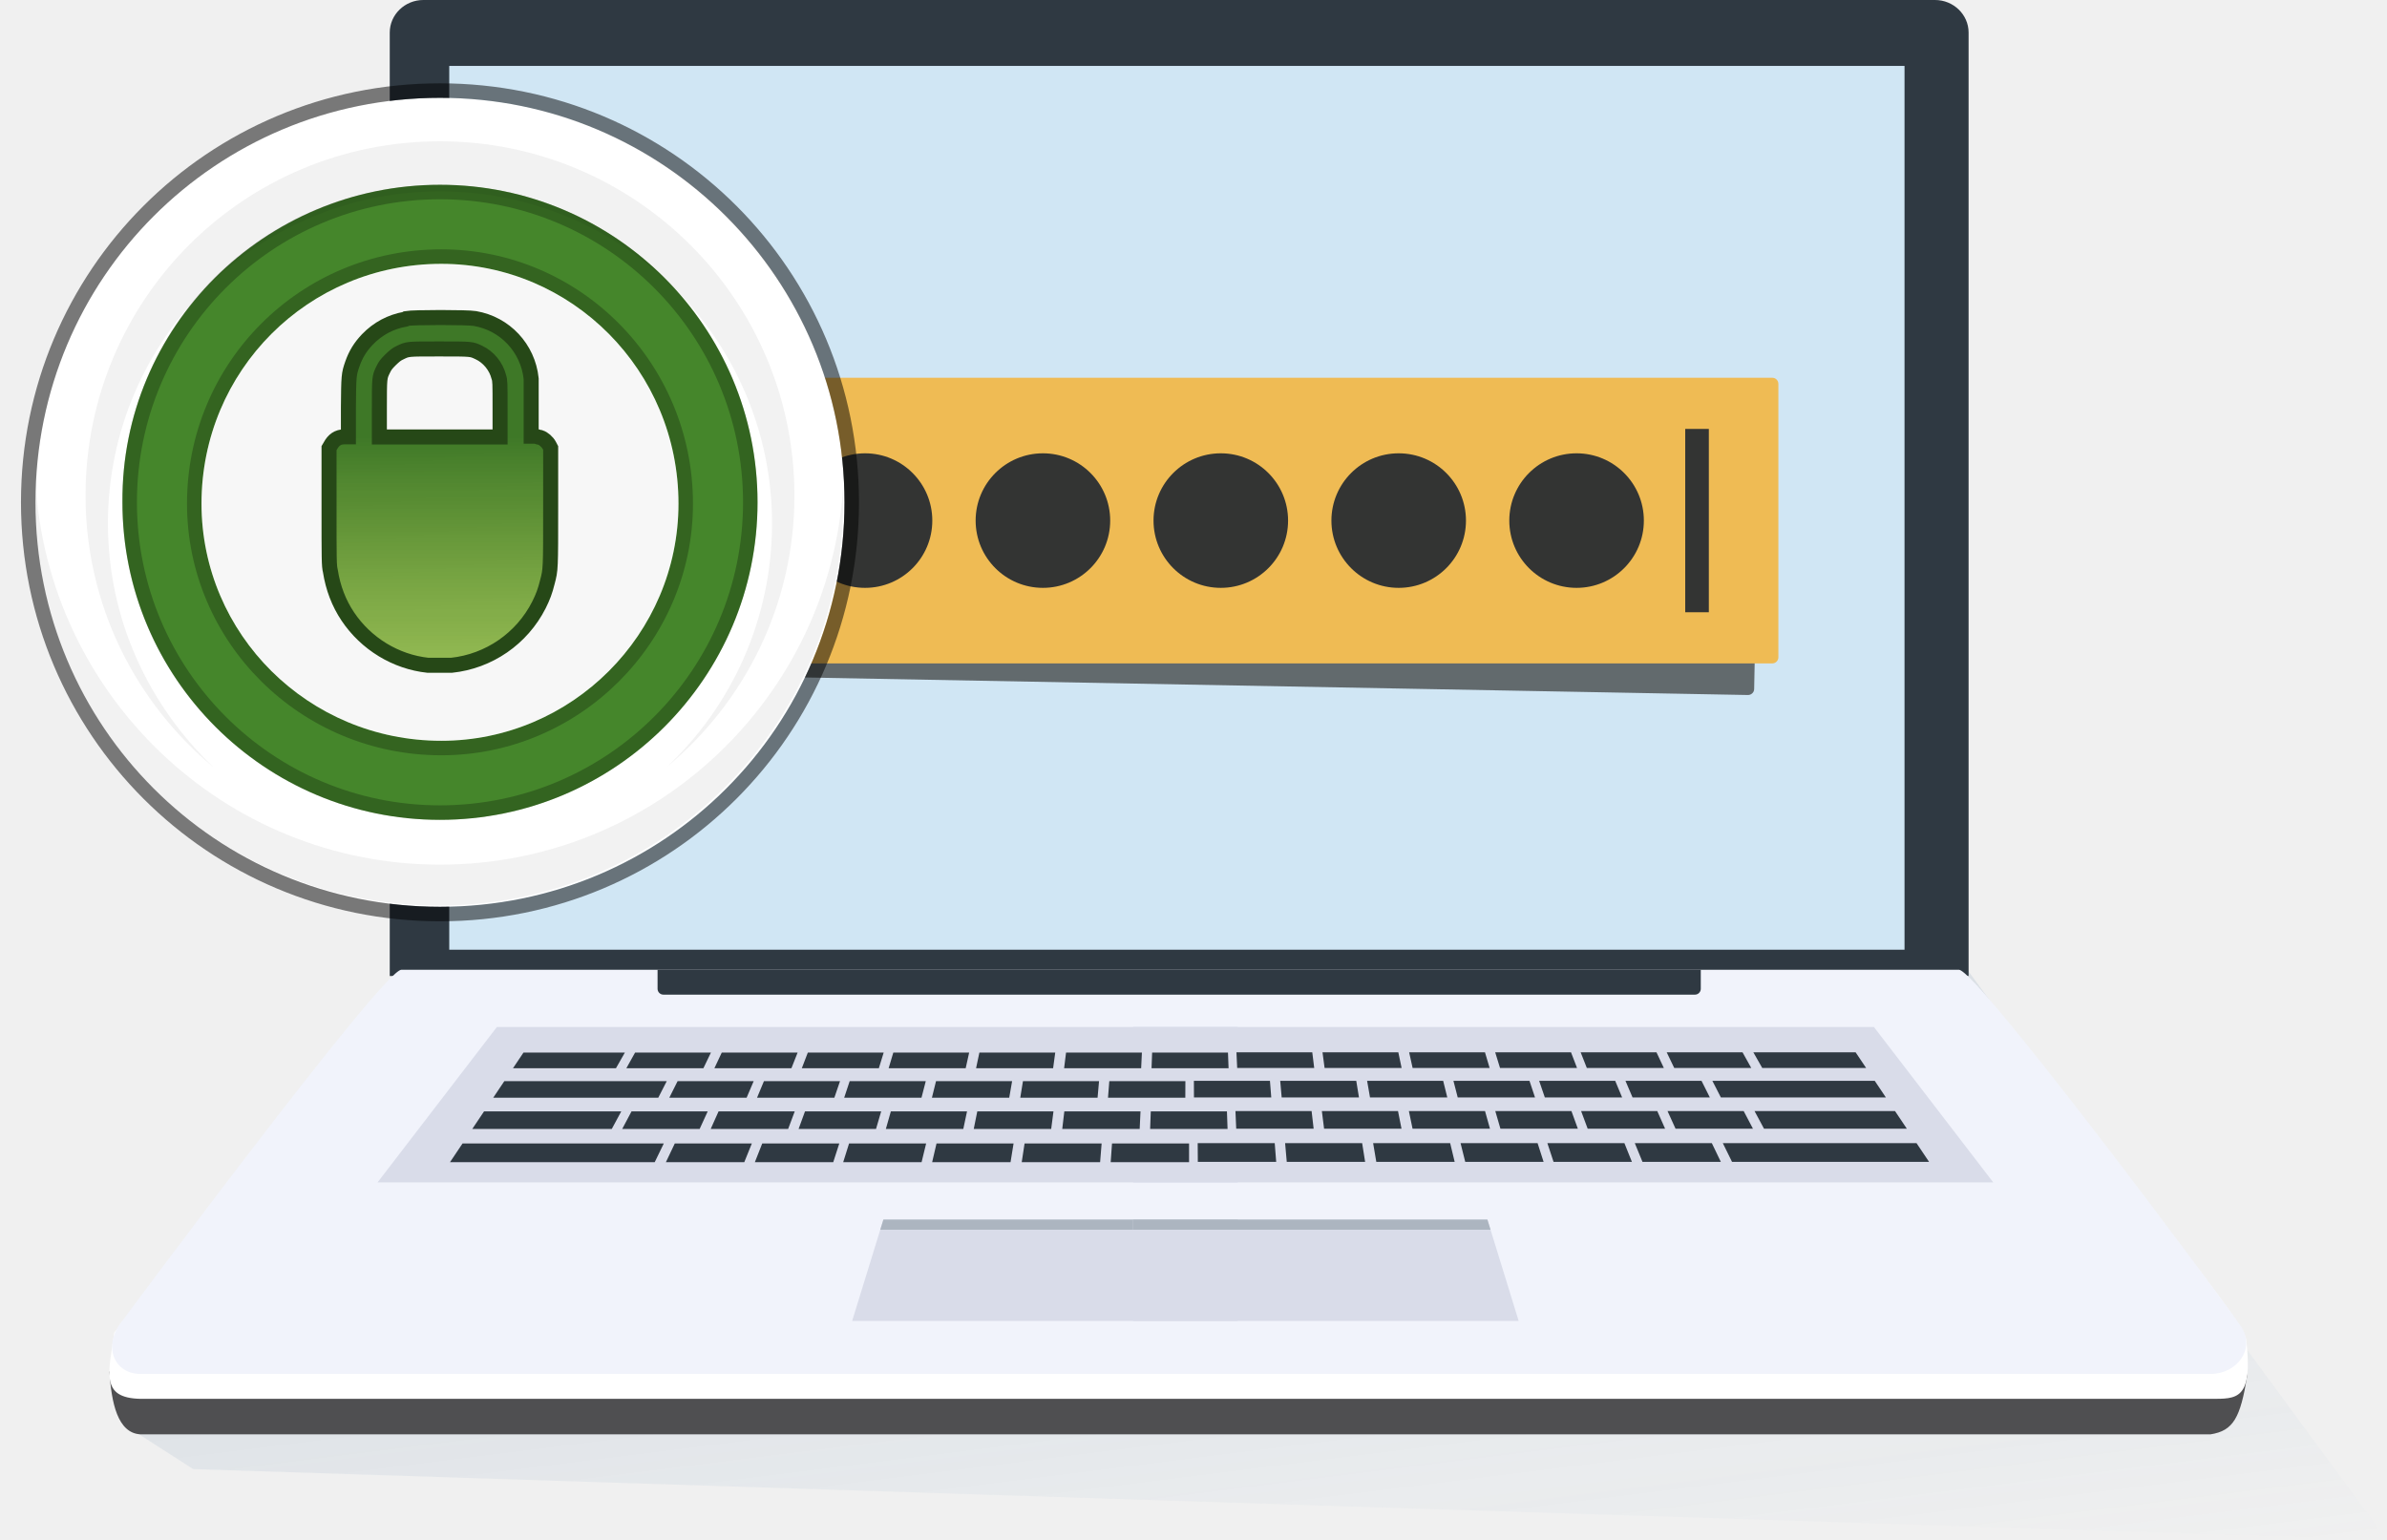
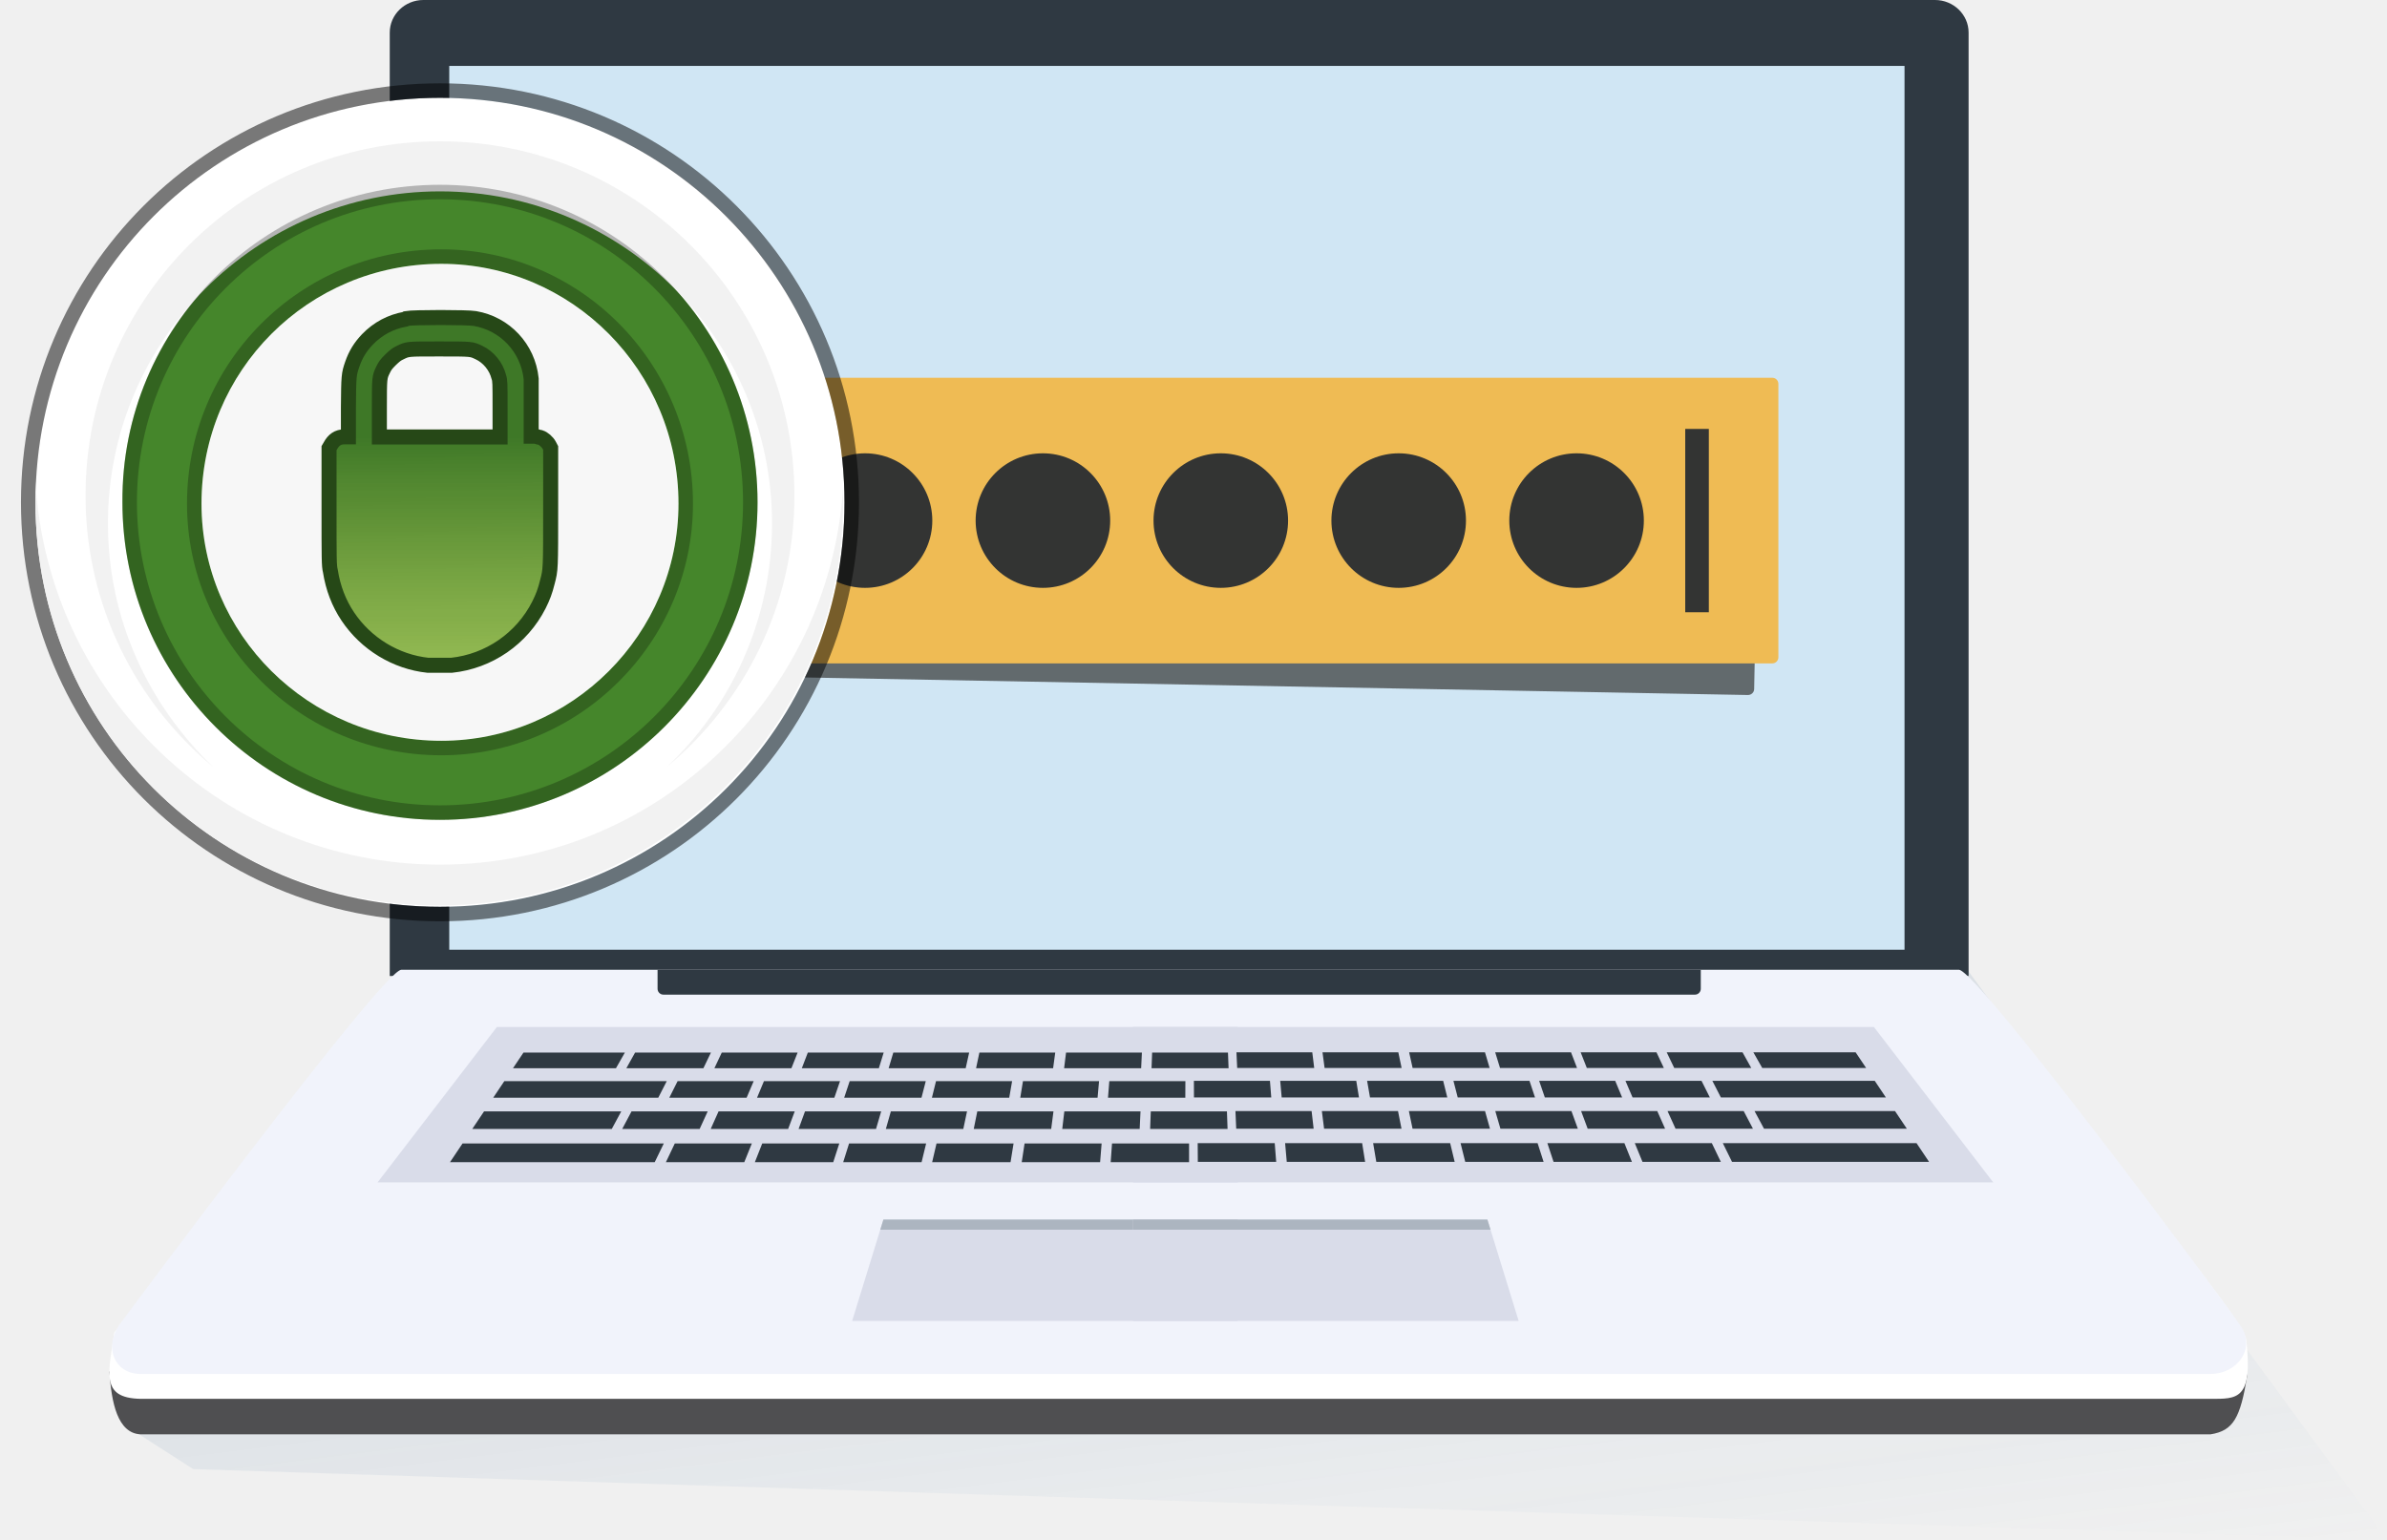
<svg xmlns="http://www.w3.org/2000/svg" xmlns:xlink="http://www.w3.org/1999/xlink" viewBox="0 0 798.306 515.043">
  <defs>
    <linearGradient id="b" x1="438.101" y1="624.656" x2="399.702" y2="317.752" gradientUnits="userSpaceOnUse">
      <stop offset=".21" stop-color="#3a81bb" stop-opacity="0" />
      <stop offset=".7" stop-color="#1f4d82" />
    </linearGradient>
    <linearGradient id="kpxlogo-e" x1="64" y1="-3.314" x2="64" y2="118.486" gradientUnits="userSpaceOnUse">
      <stop offset="0" stop-color="#414141" id="kpxlogo-stop1" />
      <stop offset=".196" stop-color="#3e3e3e" id="kpxlogo-stop2" />
      <stop offset="1" stop-color="#3a3a3a" id="kpxlogo-stop3" />
    </linearGradient>
    <radialGradient id="kpxlogo-g" cx="302.801" cy="-375.53" fx="302.801" fy="-375.53" r="207.234" gradientTransform="translate(-46.999 185.5275) scale(.3539)" gradientUnits="userSpaceOnUse">
      <stop offset=".673" stop-color="#fcfcfc" stop-opacity="0" id="kpxlogo-stop4" />
      <stop offset="1" stop-color="#fcfcfc" id="kpxlogo-stop5" />
    </radialGradient>
    <radialGradient id="kpxlogo-i" cx="311.147" cy="-348.233" fx="311.147" fy="-348.233" r="172.389" gradientTransform="translate(-46.999 185.5275) scale(.3539)" gradientUnits="userSpaceOnUse">
      <stop offset=".109" stop-color="#0f0f0d" stop-opacity="0" id="kpxlogo-stop6" />
      <stop offset=".886" stop-color="#414141" stop-opacity="0" id="kpxlogo-stop7" />
      <stop offset=".934" stop-color="#1e1e1d" stop-opacity=".684" id="kpxlogo-stop8" />
      <stop offset=".987" stop-color="#0f0f0d" id="kpxlogo-stop9" />
    </radialGradient>
    <radialGradient id="kpxlogo-n" cx="316.893" cy="-451.597" fx="316.893" fy="-451.597" r="334.836" gradientTransform="translate(-46.999 117.9256) scale(.3539 .2026)" gradientUnits="userSpaceOnUse">
      <stop offset="0" stop-color="#2e6b26" id="kpxlogo-stop10" />
      <stop offset="1" stop-color="#6ab536" id="kpxlogo-stop11" />
    </radialGradient>
    <radialGradient id="kpxlogo-p" cx="314.387" cy="-453.363" fx="314.387" fy="-453.363" r="65.392" gradientTransform="translate(-46.999 185.5275) scale(.3539)" gradientUnits="userSpaceOnUse">
      <stop offset="0" stop-color="#6ab536" id="kpxlogo-stop12" />
      <stop offset="1" stop-color="#2e6b26" id="kpxlogo-stop13" />
    </radialGradient>
    <radialGradient id="kpxlogo-r" cx="322.213" cy="-390.255" fx="322.213" fy="-390.255" r="96.585" gradientTransform="translate(-44.2199 256.5751) scale(.3356 .5572)" gradientUnits="userSpaceOnUse">
      <stop offset="0" stop-color="#000" id="kpxlogo-stop14" />
      <stop offset=".784" stop-color="#4f4f4f" stop-opacity="0" id="kpxlogo-stop15" />
    </radialGradient>
    <radialGradient id="kpxlogo-u" cx="312.995" cy="-473.018" fx="312.995" fy="-473.018" r="223.51" gradientTransform="translate(-46.999 185.5275) scale(.3539)" gradientUnits="userSpaceOnUse">
      <stop offset="0" stop-color="#f5f5f5" id="kpxlogo-stop16" />
      <stop offset=".548" stop-color="#f2f2f2" id="kpxlogo-stop17" />
    </radialGradient>
    <linearGradient xlink:href="#kpxlogo-linearGradient1" id="kpxlogo-linearGradient2" x1="5.559" y1="1185.07" x2="5.715" y2="1227.427" gradientUnits="userSpaceOnUse" gradientTransform="translate(39.70789,-1092.275)" />
    <linearGradient id="kpxlogo-linearGradient1">
      <stop style="stop-color:#3e7827;stop-opacity:1;" offset="0" id="kpxlogo-stop1-7" />
      <stop style="stop-color:#c3ea14;stop-opacity:0.412;" offset="1" id="kpxlogo-stop2-6" />
    </linearGradient>
  </defs>
  <g style="isolation:isolate;">
    <g id="a">
      <polygon points="798.306 515.043 64.615 491.354 46.009 479.403 657.932 324.339 798.306 515.043" style="fill:url(#b); opacity:.1;" />
      <g>
        <path d="m658.375,326.432V10.886c0-5.987-5.051-10.886-11.224-10.886H141.573c-6.173,0-11.224,4.899-11.224,10.886v315.546h528.026Z" style="fill:#2f3942;" />
        <rect x="150.245" y="22.046" width="486.702" height="295.596" style="fill:#d0e6f4;" />
        <path d="m655.12,344.539H134.237c-6.173,0-97.623,114.237-97.623,114.237.631,10.342,2.707,20.572,10.385,20.952h692.3c7.696-1.203,9.961-5.685,12.208-19.3,1.472-8.921-90.213-115.889-96.386-115.889Z" style="fill:#4f4f51;" />
        <path d="m655.12,332.664H134.237c-6.173,0-96.019,113.036-96.019,113.036-1.909,13.47-4.766,21.891,8.78,22.152h692.3c8.734,0,14.313.544,11.93-19.78-1.053-8.98-89.934-115.409-96.108-115.409Z" style="fill:#fff;" />
        <path d="m655.12,324.339H134.237c-6.173,0-93.509,117.654-93.509,117.654-6.459,8.09-2.662,17.535,6.271,17.535h692.3c8.734,0,15.158-8.27,10.204-15.833-4.954-7.564-88.209-119.356-94.382-119.356Z" style="fill:#f1f3fb;" />
        <path d="m219.915,324.339h348.893v6.373c0,1.077-.874,1.952-1.952,1.952H221.867c-1.077,0-1.952-.874-1.952-1.952v-6.373h0Z" style="fill:#2f3942;" />
        <polygon points="413.93 395.466 126.267 395.466 166.185 343.481 413.93 343.481 413.93 395.466" style="fill:#d9dce9;" />
        <polygon points="413.93 441.801 284.989 441.801 295.443 407.898 413.93 407.898 413.93 441.801" style="fill:#d9dce9;" />
        <polygon points="294.398 411.288 413.93 411.288 413.93 407.898 295.443 407.898 294.398 411.288" style="fill:#acb5c0;" />
        <polygon points="378.961 395.466 666.624 395.466 626.706 343.481 378.961 343.481 378.961 395.466" style="fill:#d9dce9;" />
        <polygon points="378.961 441.801 507.902 441.801 497.447 407.898 378.961 407.898 378.961 441.801" style="fill:#d9dce9;" />
        <polygon points="498.493 411.288 378.961 411.288 378.961 407.898 497.447 407.898 498.493 411.288" style="fill:#acb5c0;" />
        <g>
          <polygon points="208.668 367.144 220.15 367.144 220.247 366.955 221.582 364.346 222.991 361.592 211.691 361.592 197.547 361.592 168.672 361.592 166.825 364.346 165.076 366.955 164.949 367.144 194.293 367.144 208.668 367.144" style="fill:#2f3942;" />
          <polygon points="249.778 366.955 250.89 364.346 252.065 361.592 226.621 361.592 225.241 364.346 223.934 366.955 223.84 367.144 249.697 367.144 249.778 366.955" style="fill:#2f3942;" />
          <polygon points="279.106 366.955 279.998 364.346 280.94 361.592 255.496 361.592 254.349 364.346 253.262 366.955 253.183 367.144 279.041 367.144 279.106 366.955" style="fill:#2f3942;" />
          <polygon points="308.231 366.955 308.904 364.346 309.615 361.592 284.171 361.592 283.255 364.346 282.388 366.955 282.325 367.144 308.182 367.144 308.231 366.955" style="fill:#2f3942;" />
          <polygon points="337.559 366.955 338.012 364.346 338.49 361.592 313.046 361.592 312.363 364.346 311.716 366.955 311.668 367.144 337.526 367.144 337.559 366.955" style="fill:#2f3942;" />
          <polygon points="367.089 366.955 367.32 364.346 367.565 361.592 342.12 361.592 341.671 364.346 341.246 366.955 341.215 367.144 367.072 367.144 367.089 366.955" style="fill:#2f3942;" />
          <polygon points="396.417 366.955 396.428 364.346 396.44 361.592 370.995 361.592 370.779 364.346 370.574 366.955 370.559 367.144 396.416 367.144 396.417 366.955" style="fill:#2f3942;" />
          <polygon points="425.144 366.86 424.939 364.253 424.722 361.5 399.285 361.5 399.296 364.253 399.307 366.86 399.308 367.049 425.158 367.049 425.144 366.86" style="fill:#2f3942;" />
          <polygon points="454.463 366.86 454.038 364.253 453.589 361.5 428.152 361.5 428.396 364.253 428.627 366.86 428.644 367.049 454.494 367.049 454.463 366.86" style="fill:#2f3942;" />
          <polygon points="483.986 366.86 483.339 364.253 482.656 361.5 457.219 361.5 457.697 364.253 458.149 366.86 458.182 367.049 484.033 367.049 483.986 366.86" style="fill:#2f3942;" />
          <polygon points="513.306 366.86 512.438 364.253 511.523 361.5 486.086 361.5 486.796 364.253 487.469 366.86 487.518 367.049 513.369 367.049 513.306 366.86" style="fill:#2f3942;" />
          <polygon points="542.423 366.86 541.337 364.253 540.191 361.5 514.753 361.5 515.695 364.253 516.587 366.86 516.651 367.049 542.502 367.049 542.423 366.86" style="fill:#2f3942;" />
          <polygon points="544.794 364.253 545.907 366.86 545.987 367.049 571.838 367.049 571.743 366.86 570.437 364.253 569.058 361.5 543.621 361.5 544.794 364.253" style="fill:#2f3942;" />
          <polygon points="589.673 361.5 572.687 361.5 574.095 364.253 575.429 366.86 575.526 367.049 592.787 367.049 601.376 367.049 630.712 367.049 630.585 366.86 628.837 364.253 626.992 361.5 598.125 361.5 589.673 361.5" style="fill:#2f3942;" />
          <polygon points="204.705 377.393 206.199 374.626 207.776 371.706 161.89 371.706 159.933 374.626 158.077 377.393 157.942 377.594 204.596 377.594 204.705 377.393" style="fill:#2f3942;" />
          <polygon points="209.662 374.626 208.195 377.393 208.088 377.594 233.989 377.594 234.081 377.393 235.348 374.626 236.685 371.706 211.211 371.706 209.662 374.626" style="fill:#2f3942;" />
          <polygon points="263.66 377.393 264.698 374.626 265.794 371.706 240.32 371.706 239.012 374.626 237.774 377.393 237.684 377.594 263.584 377.594 263.66 377.393" style="fill:#2f3942;" />
          <polygon points="293.036 377.393 293.847 374.626 294.703 371.706 269.228 371.706 268.161 374.626 267.15 377.393 267.076 377.594 292.977 377.594 293.036 377.393" style="fill:#2f3942;" />
          <polygon points="322.209 377.393 322.794 374.626 323.412 371.706 297.938 371.706 297.109 374.626 296.323 377.393 296.266 377.594 322.166 377.594 322.209 377.393" style="fill:#2f3942;" />
          <polygon points="351.585 377.393 351.943 374.626 352.321 371.706 326.847 371.706 326.257 374.626 325.699 377.393 325.659 377.594 351.559 377.594 351.585 377.393" style="fill:#2f3942;" />
          <polygon points="381.164 377.393 381.293 374.626 381.429 371.706 355.955 371.706 355.607 374.626 355.278 377.393 355.254 377.594 381.154 377.594 381.164 377.393" style="fill:#2f3942;" />
          <polygon points="410.54 377.393 410.442 374.626 410.338 371.706 384.864 371.706 384.756 374.626 384.654 377.393 384.647 377.594 410.547 377.594 410.54 377.393" style="fill:#2f3942;" />
          <polygon points="439.309 377.293 438.988 374.527 438.65 371.609 413.183 371.609 413.31 374.527 413.43 377.293 413.439 377.494 439.332 377.494 439.309 377.293" style="fill:#2f3942;" />
          <polygon points="468.677 377.293 468.129 374.527 467.551 371.609 442.084 371.609 442.451 374.527 442.798 377.293 442.824 377.494 468.717 377.494 468.677 377.293" style="fill:#2f3942;" />
          <polygon points="498.248 377.293 497.471 374.527 496.651 371.609 471.184 371.609 471.793 374.527 472.369 377.293 472.411 377.494 498.304 377.494 498.248 377.293" style="fill:#2f3942;" />
          <polygon points="527.615 377.293 526.611 374.527 525.552 371.609 500.085 371.609 500.933 374.527 501.737 377.293 501.795 377.494 527.688 377.494 527.615 377.293" style="fill:#2f3942;" />
          <polygon points="556.78 377.293 555.551 374.527 554.254 371.609 528.787 371.609 529.872 374.527 530.902 377.293 530.976 377.494 556.87 377.494 556.78 377.293" style="fill:#2f3942;" />
          <polygon points="559.013 374.527 560.269 377.293 560.361 377.494 586.254 377.494 586.148 377.293 584.692 374.527 583.155 371.609 557.688 371.609 559.013 374.527" style="fill:#2f3942;" />
          <polygon points="606.993 371.609 586.788 371.609 588.355 374.527 589.84 377.293 589.948 377.494 610.491 377.494 615.841 377.494 637.715 377.494 637.58 377.293 635.726 374.527 633.769 371.609 612.255 371.609 606.993 371.609" style="fill:#2f3942;" />
          <polygon points="196.23 382.437 154.695 382.437 152.616 385.538 150.644 388.479 150.501 388.692 192.752 388.692 207.325 388.692 218.967 388.692 219.07 388.479 220.496 385.538 222 382.437 210.556 382.437 196.23 382.437" style="fill:#2f3942;" />
          <polygon points="224.204 385.538 222.808 388.479 222.707 388.692 248.922 388.692 249.008 388.479 250.195 385.538 251.447 382.437 225.677 382.437 224.204 385.538" style="fill:#2f3942;" />
          <polygon points="253.7 385.538 252.541 388.479 252.457 388.692 278.671 388.692 278.74 388.479 279.691 385.538 280.693 382.437 254.922 382.437 253.7 385.538" style="fill:#2f3942;" />
          <polygon points="282.991 385.538 282.068 388.479 282.001 388.692 308.216 388.692 308.268 388.479 308.982 385.538 309.736 382.437 283.965 382.437 282.991 385.538" style="fill:#2f3942;" />
          <polygon points="312.486 385.538 311.8 388.479 311.75 388.692 337.965 388.692 338 388.479 338.477 385.538 338.981 382.437 313.21 382.437 312.486 385.538" style="fill:#2f3942;" />
          <polygon points="342.185 385.538 341.738 388.479 341.705 388.692 367.92 388.692 367.938 388.479 368.176 385.538 368.428 382.437 342.658 382.437 342.185 385.538" style="fill:#2f3942;" />
          <polygon points="371.681 385.538 371.47 388.479 371.455 388.692 397.67 388.692 397.67 388.479 397.671 385.538 397.673 382.437 371.903 382.437 371.681 385.538" style="fill:#2f3942;" />
          <polygon points="400.578 385.433 400.599 388.372 400.601 388.586 426.808 388.586 426.792 388.372 426.561 385.433 426.318 382.334 400.555 382.334 400.578 385.433" style="fill:#2f3942;" />
          <polygon points="430.064 385.433 430.323 388.372 430.342 388.586 456.549 388.586 456.515 388.372 456.048 385.433 455.555 382.334 429.791 382.334 430.064 385.433" style="fill:#2f3942;" />
          <polygon points="459.755 385.433 460.252 388.372 460.288 388.586 486.496 388.586 486.445 388.372 485.738 385.433 484.993 382.334 459.23 382.334 459.755 385.433" style="fill:#2f3942;" />
          <polygon points="489.241 385.433 489.976 388.372 490.029 388.586 516.237 388.586 516.168 388.372 515.225 385.433 514.23 382.334 488.467 382.334 489.241 385.433" style="fill:#2f3942;" />
          <polygon points="518.525 385.433 519.495 388.372 519.565 388.586 545.772 388.586 545.687 388.372 544.508 385.433 543.265 382.334 517.502 382.334 518.525 385.433" style="fill:#2f3942;" />
          <polygon points="548.011 385.433 549.218 388.372 549.306 388.586 575.513 388.586 575.41 388.372 573.995 385.433 572.502 382.334 546.739 382.334 548.011 385.433" style="fill:#2f3942;" />
          <polygon points="593.381 382.334 576.177 382.334 577.702 385.433 579.147 388.372 579.252 388.586 596.752 388.586 605.46 388.586 645.152 388.586 645.009 388.372 643.038 385.433 640.96 382.334 601.941 382.334 593.381 382.334" style="fill:#2f3942;" />
          <polygon points="206.1 357.108 207.5 354.645 208.979 352.043 175.074 352.043 173.33 354.645 171.678 357.108 171.558 357.287 205.998 357.287 206.1 357.108" style="fill:#2f3942;" />
          <polygon points="235.325 357.108 236.512 354.645 237.766 352.043 212.399 352.043 210.947 354.645 209.572 357.108 209.472 357.287 235.239 357.287 235.325 357.108" style="fill:#2f3942;" />
          <polygon points="264.752 357.108 265.724 354.645 266.751 352.043 241.385 352.043 240.16 354.645 238.999 357.108 238.915 357.287 264.682 357.287 264.752 357.108" style="fill:#2f3942;" />
          <polygon points="293.978 357.108 294.736 354.645 295.538 352.043 270.171 352.043 269.171 354.645 268.225 357.108 268.156 357.287 293.923 357.287 293.978 357.108" style="fill:#2f3942;" />
          <polygon points="323.001 357.108 323.548 354.645 324.125 352.043 298.759 352.043 297.983 354.645 297.248 357.108 297.195 357.287 322.962 357.287 323.001 357.108" style="fill:#2f3942;" />
          <polygon points="352.227 357.108 352.56 354.645 352.912 352.043 327.546 352.043 326.995 354.645 326.474 357.108 326.436 357.287 352.203 357.287 352.227 357.108" style="fill:#2f3942;" />
          <polygon points="381.654 357.108 381.772 354.645 381.897 352.043 356.531 352.043 356.207 354.645 355.901 357.108 355.879 357.287 381.645 357.287 381.654 357.108" style="fill:#2f3942;" />
          <polygon points="410.879 357.108 410.784 354.645 410.684 352.043 385.318 352.043 385.219 354.645 385.126 357.108 385.12 357.287 410.886 357.287 410.879 357.108" style="fill:#2f3942;" />
          <polygon points="439.502 357.019 439.198 354.557 438.877 351.957 413.517 351.957 413.639 354.557 413.755 357.019 413.764 357.197 439.524 357.197 439.502 357.019" style="fill:#2f3942;" />
          <polygon points="468.719 357.019 468.202 354.557 467.656 351.957 442.296 351.957 442.644 354.557 442.973 357.019 442.997 357.197 468.757 357.197 468.719 357.019" style="fill:#2f3942;" />
          <polygon points="498.139 357.019 497.407 354.557 496.634 351.957 471.274 351.957 471.848 354.557 472.392 357.019 472.432 357.197 498.192 357.197 498.139 357.019" style="fill:#2f3942;" />
          <polygon points="527.356 357.019 526.411 354.557 525.413 351.957 500.053 351.957 500.853 354.557 501.61 357.019 501.665 357.197 527.425 357.197 527.356 357.019" style="fill:#2f3942;" />
          <polygon points="556.372 357.019 555.215 354.557 553.993 351.957 528.633 351.957 529.657 354.557 530.626 357.019 530.696 357.197 556.456 357.197 556.372 357.019" style="fill:#2f3942;" />
          <polygon points="585.59 357.019 584.219 354.557 582.772 351.957 557.412 351.957 558.661 354.557 559.844 357.019 559.929 357.197 585.689 357.197 585.59 357.019" style="fill:#2f3942;" />
          <polygon points="611.75 351.957 606.51 351.957 586.39 351.957 587.866 354.557 589.263 357.019 589.364 357.197 609.802 357.197 615.124 357.197 624.106 357.197 623.987 357.019 622.336 354.557 620.592 351.957 611.75 351.957" style="fill:#2f3942;" />
        </g>
      </g>
      <g>
        <path d="m584.554,232.452l-357.459-6.645c-1.136-.021-2.047-.94-2.025-2.041l1.809-91.51c.022-1.101.969-1.985,2.105-1.964l357.459,6.645c1.136.021,2.047.94,2.025,2.041l-1.809,91.51c-.022,1.101-.969,1.985-2.105,1.964Z" style="fill:#333433; opacity:.7;" />
        <rect x="233.103" y="126.347" width="361.655" height="95.532" rx="2.034" ry="2.034" style="fill:#efbb54;" />
        <g>
          <circle cx="289.3" cy="174.113" r="22.5" style="fill:#333433;" />
          <circle cx="348.792" cy="174.113" r="22.5" style="fill:#333433;" />
          <circle cx="408.284" cy="174.113" r="22.5" style="fill:#333433;" />
          <circle cx="467.776" cy="174.113" r="22.5" style="fill:#333433;" />
          <circle cx="527.268" cy="174.113" r="22.5" style="fill:#333433;" />
        </g>
        <rect x="563.606" y="143.457" width="7.896" height="61.313" style="fill:#333433;" />
      </g>
    </g>
    <g transform="translate(7.0164 27.8705) scale(2.189566)">
      <g id="kpxlogo-g18" transform="matrix(2.012579,0,0,2.012579,-24.15094,-132.8302)">
        <g id="kpxlogo-Chrome-3-0-9" transform="translate(433,78)">
-           <path id="kpxlogo-chrome-9-4-3" class="kpxlogo-st0" d="m -419.9,19.8 c 0,17 13.7,30.7 30.7,30.7 17,0 30.7,-13.7 30.7,-30.7 0,-17 -13.7,-30.7 -30.7,-30.7 -17,0 -30.7,13.7 -30.7,30.7 z" style="clip-rule:evenodd;fill:#ffffff;fill-rule:evenodd">
-       </path>
-           <path id="kpxlogo-color-0-6-8" class="kpxlogo-st1" d="m -389.2,-4.3 c 13.3,0 24.1,10.8 24.1,24.1 0,13.3 -10.8,24.1 -24.1,24.1 -13.3,0 -24.1,-10.8 -24.1,-24.1 -0.1,-13.3 10.8,-24.1 24.1,-24.1" style="clip-rule:evenodd;fill:#45862b;fill-opacity:1;fill-rule:evenodd">
-       </path>
-           <path id="kpxlogo-chrome_1_-5-0-02" class="kpxlogo-st2" d="m -421,19.8 c 0,17.6 14.2,31.8 31.8,31.8 17.6,0 31.8,-14.2 31.8,-31.8 0,-17.6 -14.2,-31.8 -31.8,-31.8 -17.6,0 -31.8,14.2 -31.8,31.8 z m 1.1,0 v 0 c 0,-17 13.7,-30.7 30.7,-30.7 17,0 30.7,13.8 30.7,30.7 0,17 -13.7,30.7 -30.7,30.7 -17,0 -30.7,-13.7 -30.7,-30.7 z" style="opacity:0.5;enable-background:new">
-       </path>
-           <path id="kpxlogo-shadows-2-3-4" class="kpxlogo-st3" d="m -358.6,18.1 c 0,0.5 0,1.1 0,1.6 0,17 -13.7,30.7 -30.7,30.7 -17,0 -30.6,-13.6 -30.6,-30.6 0,-0.6 0,-1.1 0,-1.6 0.9,16.2 14.3,29.1 30.7,29.1 16.3,0 29.6,-12.7 30.6,-28.7 z m -30.6,-25.7 c 14.8,0 26.9,12 26.9,26.9 0,8.3 -3.8,15.7 -9.7,20.6 4.9,-4.6 8,-11.2 8,-18.5 0,-13.9 -11.3,-25.2 -25.2,-25.2 -13.9,0 -25.2,11.3 -25.2,25.2 0,7.3 3.1,13.8 8,18.5 -5.9,-4.9 -9.7,-12.3 -9.7,-20.6 0,-14.9 12,-26.9 26.9,-26.9 z" style="clip-rule:evenodd;fill-opacity:0.052;fill-rule:evenodd">
-       </path>
+           <path id="kpxlogo-chrome-9-4-3" class="kpxlogo-st0" d="m -419.9,19.8 c 0,17 13.7,30.7 30.7,30.7 17,0 30.7,-13.7 30.7,-30.7 0,-17 -13.7,-30.7 -30.7,-30.7 -17,0 -30.7,13.7 -30.7,30.7 z" style="clip-rule:evenodd;fill:#ffffff;fill-rule:evenodd" />
+           <path id="kpxlogo-color-0-6-8" class="kpxlogo-st1" d="m -389.2,-4.3 c 13.3,0 24.1,10.8 24.1,24.1 0,13.3 -10.8,24.1 -24.1,24.1 -13.3,0 -24.1,-10.8 -24.1,-24.1 -0.1,-13.3 10.8,-24.1 24.1,-24.1" style="clip-rule:evenodd;fill:#45862b;fill-opacity:1;fill-rule:evenodd" />
+           <path id="kpxlogo-chrome_1_-5-0-02" class="kpxlogo-st2" d="m -421,19.8 c 0,17.6 14.2,31.8 31.8,31.8 17.6,0 31.8,-14.2 31.8,-31.8 0,-17.6 -14.2,-31.8 -31.8,-31.8 -17.6,0 -31.8,14.2 -31.8,31.8 z m 1.1,0 v 0 c 0,-17 13.7,-30.7 30.7,-30.7 17,0 30.7,13.8 30.7,30.7 0,17 -13.7,30.7 -30.7,30.7 -17,0 -30.7,-13.7 -30.7,-30.7 z" style="opacity:0.5;enable-background:new" />
+           <path id="kpxlogo-shadows-2-3-4" class="kpxlogo-st3" d="m -358.6,18.1 c 0,0.5 0,1.1 0,1.6 0,17 -13.7,30.7 -30.7,30.7 -17,0 -30.6,-13.6 -30.6,-30.6 0,-0.6 0,-1.1 0,-1.6 0.9,16.2 14.3,29.1 30.7,29.1 16.3,0 29.6,-12.7 30.6,-28.7 z m -30.6,-25.7 c 14.8,0 26.9,12 26.9,26.9 0,8.3 -3.8,15.7 -9.7,20.6 4.9,-4.6 8,-11.2 8,-18.5 0,-13.9 -11.3,-25.2 -25.2,-25.2 -13.9,0 -25.2,11.3 -25.2,25.2 0,7.3 3.1,13.8 8,18.5 -5.9,-4.9 -9.7,-12.3 -9.7,-20.6 0,-14.9 12,-26.9 26.9,-26.9 z" style="clip-rule:evenodd;fill-opacity:1;fill-rule:evenodd;fill:#f2f2f2" />
        </g>
-         <path id="kpxlogo-inside-shadow-outer-2-2-83" class="kpxlogo-st4" d="m 43.8,73.7 c 13.3,0 24.1,10.8 24.1,24.1 0,13.3 -10.8,24.1 -24.1,24.1 -13.2,0 -23.9,-10.6 -24.1,-23.7 v -0.4 c -0.1,-13.3 10.7,-24.1 24.1,-24.1 z m 0,1.1 c -12.7,0 -23,10.3 -23,23 0,12.7 10.3,23 23,23 12.7,0 23,-10.3 23,-23 0,-12.7 -10.3,-23 -23,-23 z" style="opacity:0.256;enable-background:new">
-      </path>
-         <path id="kpxlogo-inside-shadow-7-6-9" class="kpxlogo-st5" d="m 43.9,78.6 c -10.7,0 -19.3,8.6 -19.3,19.3 0,10.5 8.6,19.1 19.3,19.1 10.5,0 19.1,-8.6 19.1,-19.1 0,-10.7 -8.6,-19.3 -19.1,-19.3 z m 0,1.1 c 9.9,0 18,8.1 18,18.2 0,9.9 -8.1,18 -18,18 -10.1,0 -18.2,-8.1 -18.2,-18 0,-10.1 8.1,-18.2 18.2,-18.2 z" style="fill-opacity:0.25">
-      </path>
-         <path id="kpxlogo-inside-3-9-0" class="kpxlogo-st6" d="m 43.9,79.7 c 9.9,0 18,8.1 18,18.2 0,9.9 -8.1,18 -18,18 -10.1,0 -18.2,-8.1 -18.2,-18 0,-10.1 8.1,-18.2 18.2,-18.2 z" style="clip-rule:evenodd;fill:#f7f7f7;fill-rule:evenodd">
-      </path>
+         <path id="kpxlogo-inside-shadow-outer-2-2-83" class="kpxlogo-st4" d="m 43.8,73.7 c 13.3,0 24.1,10.8 24.1,24.1 0,13.3 -10.8,24.1 -24.1,24.1 -13.2,0 -23.9,-10.6 -24.1,-23.7 v -0.4 c -0.1,-13.3 10.7,-24.1 24.1,-24.1 z m 0,1.1 c -12.7,0 -23,10.3 -23,23 0,12.7 10.3,23 23,23 12.7,0 23,-10.3 23,-23 0,-12.7 -10.3,-23 -23,-23 z" style="opacity:0.256;enable-background:new" />
+         <path id="kpxlogo-inside-shadow-7-6-9" class="kpxlogo-st5" d="m 43.9,78.6 c -10.7,0 -19.3,8.6 -19.3,19.3 0,10.5 8.6,19.1 19.3,19.1 10.5,0 19.1,-8.6 19.1,-19.1 0,-10.7 -8.6,-19.3 -19.1,-19.3 z m 0,1.1 c 9.9,0 18,8.1 18,18.2 0,9.9 -8.1,18 -18,18 -10.1,0 -18.2,-8.1 -18.2,-18 0,-10.1 8.1,-18.2 18.2,-18.2 z" style="fill-opacity:0.25" />
+         <path id="kpxlogo-inside-3-9-0" class="kpxlogo-st6" d="m 43.9,79.7 c 9.9,0 18,8.1 18,18.2 0,9.9 -8.1,18 -18,18 -10.1,0 -18.2,-8.1 -18.2,-18 0,-10.1 8.1,-18.2 18.2,-18.2 z" style="clip-rule:evenodd;fill:#f7f7f7;fill-rule:evenodd" />
        <path id="kpxlogo-path6-5" style="fill:url(#kpxlogo-linearGradient2);fill-opacity:1;stroke:#264817;stroke-width:1.14;stroke-dasharray:none;stroke-opacity:1" d="m 41.17,83.9 c -1.11,0.2 -2.08,0.71 -2.88,1.54 -0.54,0.57 -0.88,1.12 -1.14,1.86 -0.27,0.78 -0.28,0.88 -0.3,3.33 v 2.2 h -0.31 c -0.49,0 -0.82,0.24 -1.06,0.69 l -0.1,0.17 v 4.44 c 0,4.03 0,4.48 0.1,4.88 0.2,1.29 0.65,2.45 1.32,3.45 1.39,2.08 3.65,3.45 6.09,3.71 0.44,0 1.34,0 1.78,0 2.84,-0.3 5.34,-2.02 6.64,-4.58 0.3,-0.6 0.47,-1.05 0.64,-1.74 0.25,-0.96 0.25,-0.91 0.25,-5.75 v -4.42 l -0.11,-0.21 c -0.14,-0.26 -0.43,-0.51 -0.67,-0.59 -0.1,0 -0.3,-0.1 -0.44,-0.1 h -0.26 v -1.97 c 0,-1.09 0,-2.16 0,-2.39 -0.24,-2.32 -1.98,-4.18 -4.27,-4.57 -0.55,-0.1 -4.66,-0.1 -5.2,0 z m 2.59,2.26 c 2.5,0 2.41,0 2.99,0.27 0.73,0.34 1.31,1.05 1.51,1.84 0.1,0.29 0.1,0.45 0.1,2.44 v 2.13 h -4.58 -4.58 v -2.13 c 0,-2.39 0,-2.4 0.29,-2.99 0.14,-0.29 0.23,-0.41 0.55,-0.73 0.31,-0.3 0.46,-0.42 0.69,-0.53 0.64,-0.31 0.53,-0.3 3.05,-0.3 z" />
      </g>
    </g>
  </g>
</svg>
